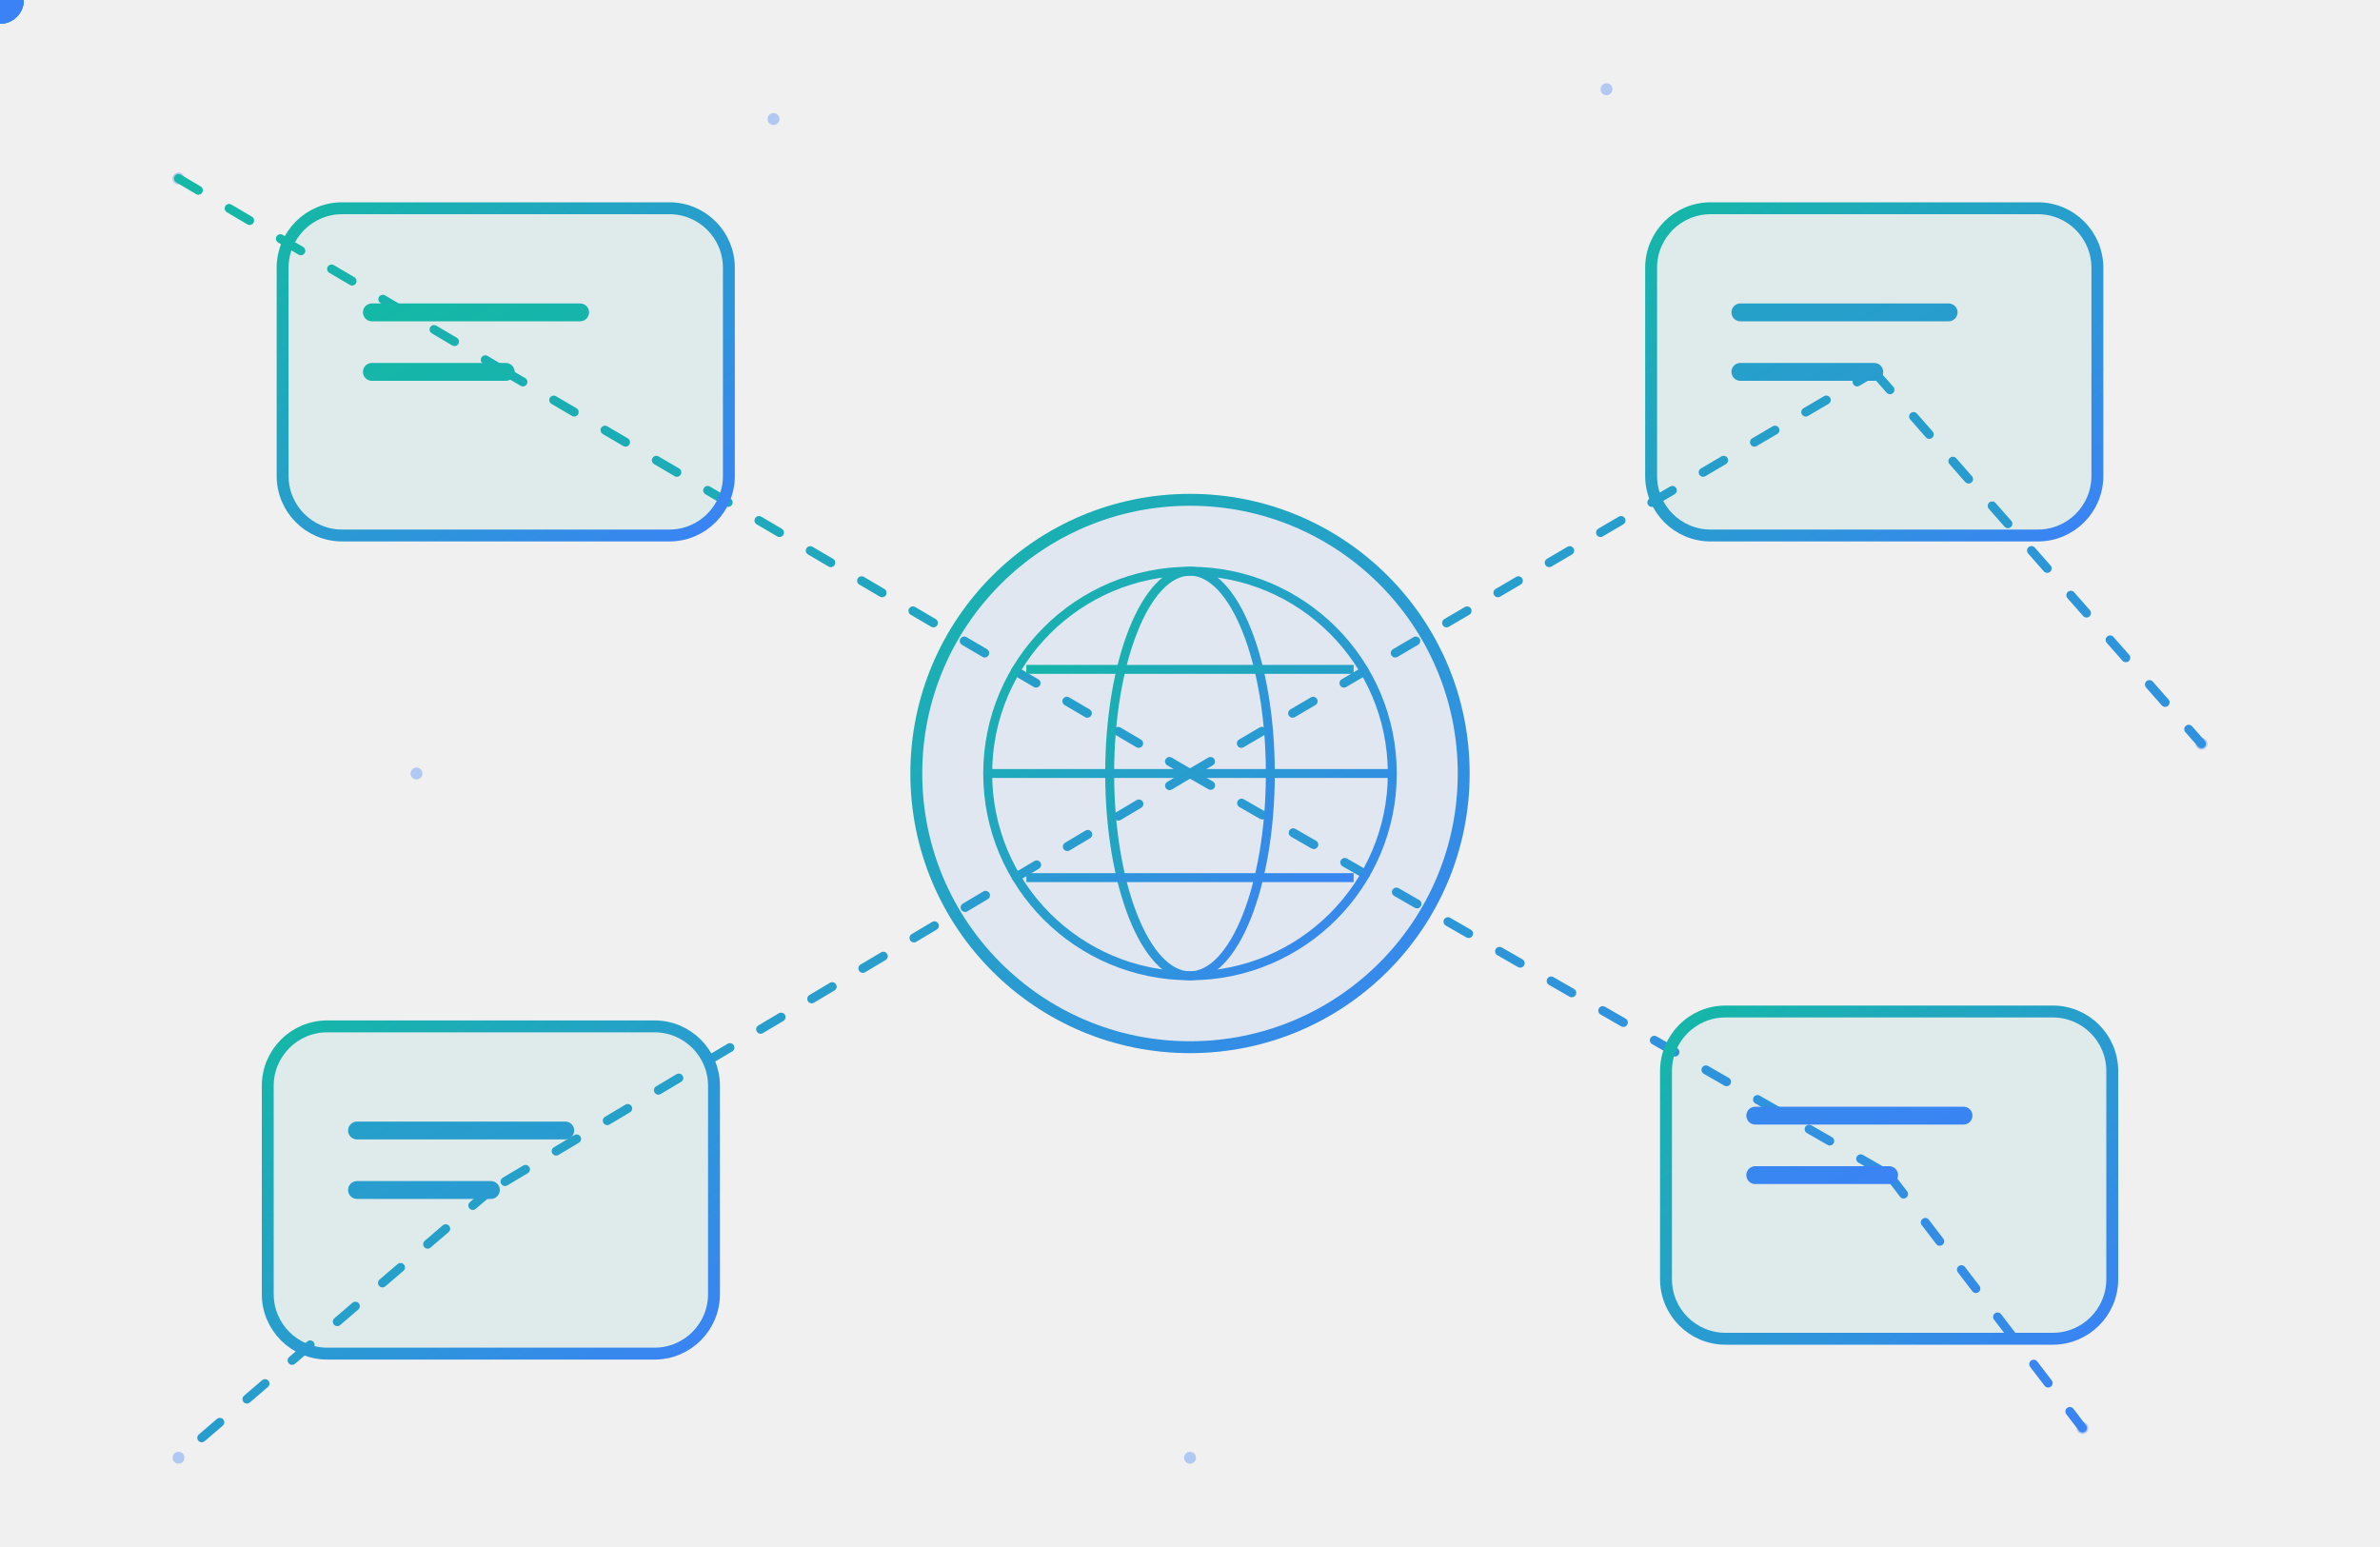
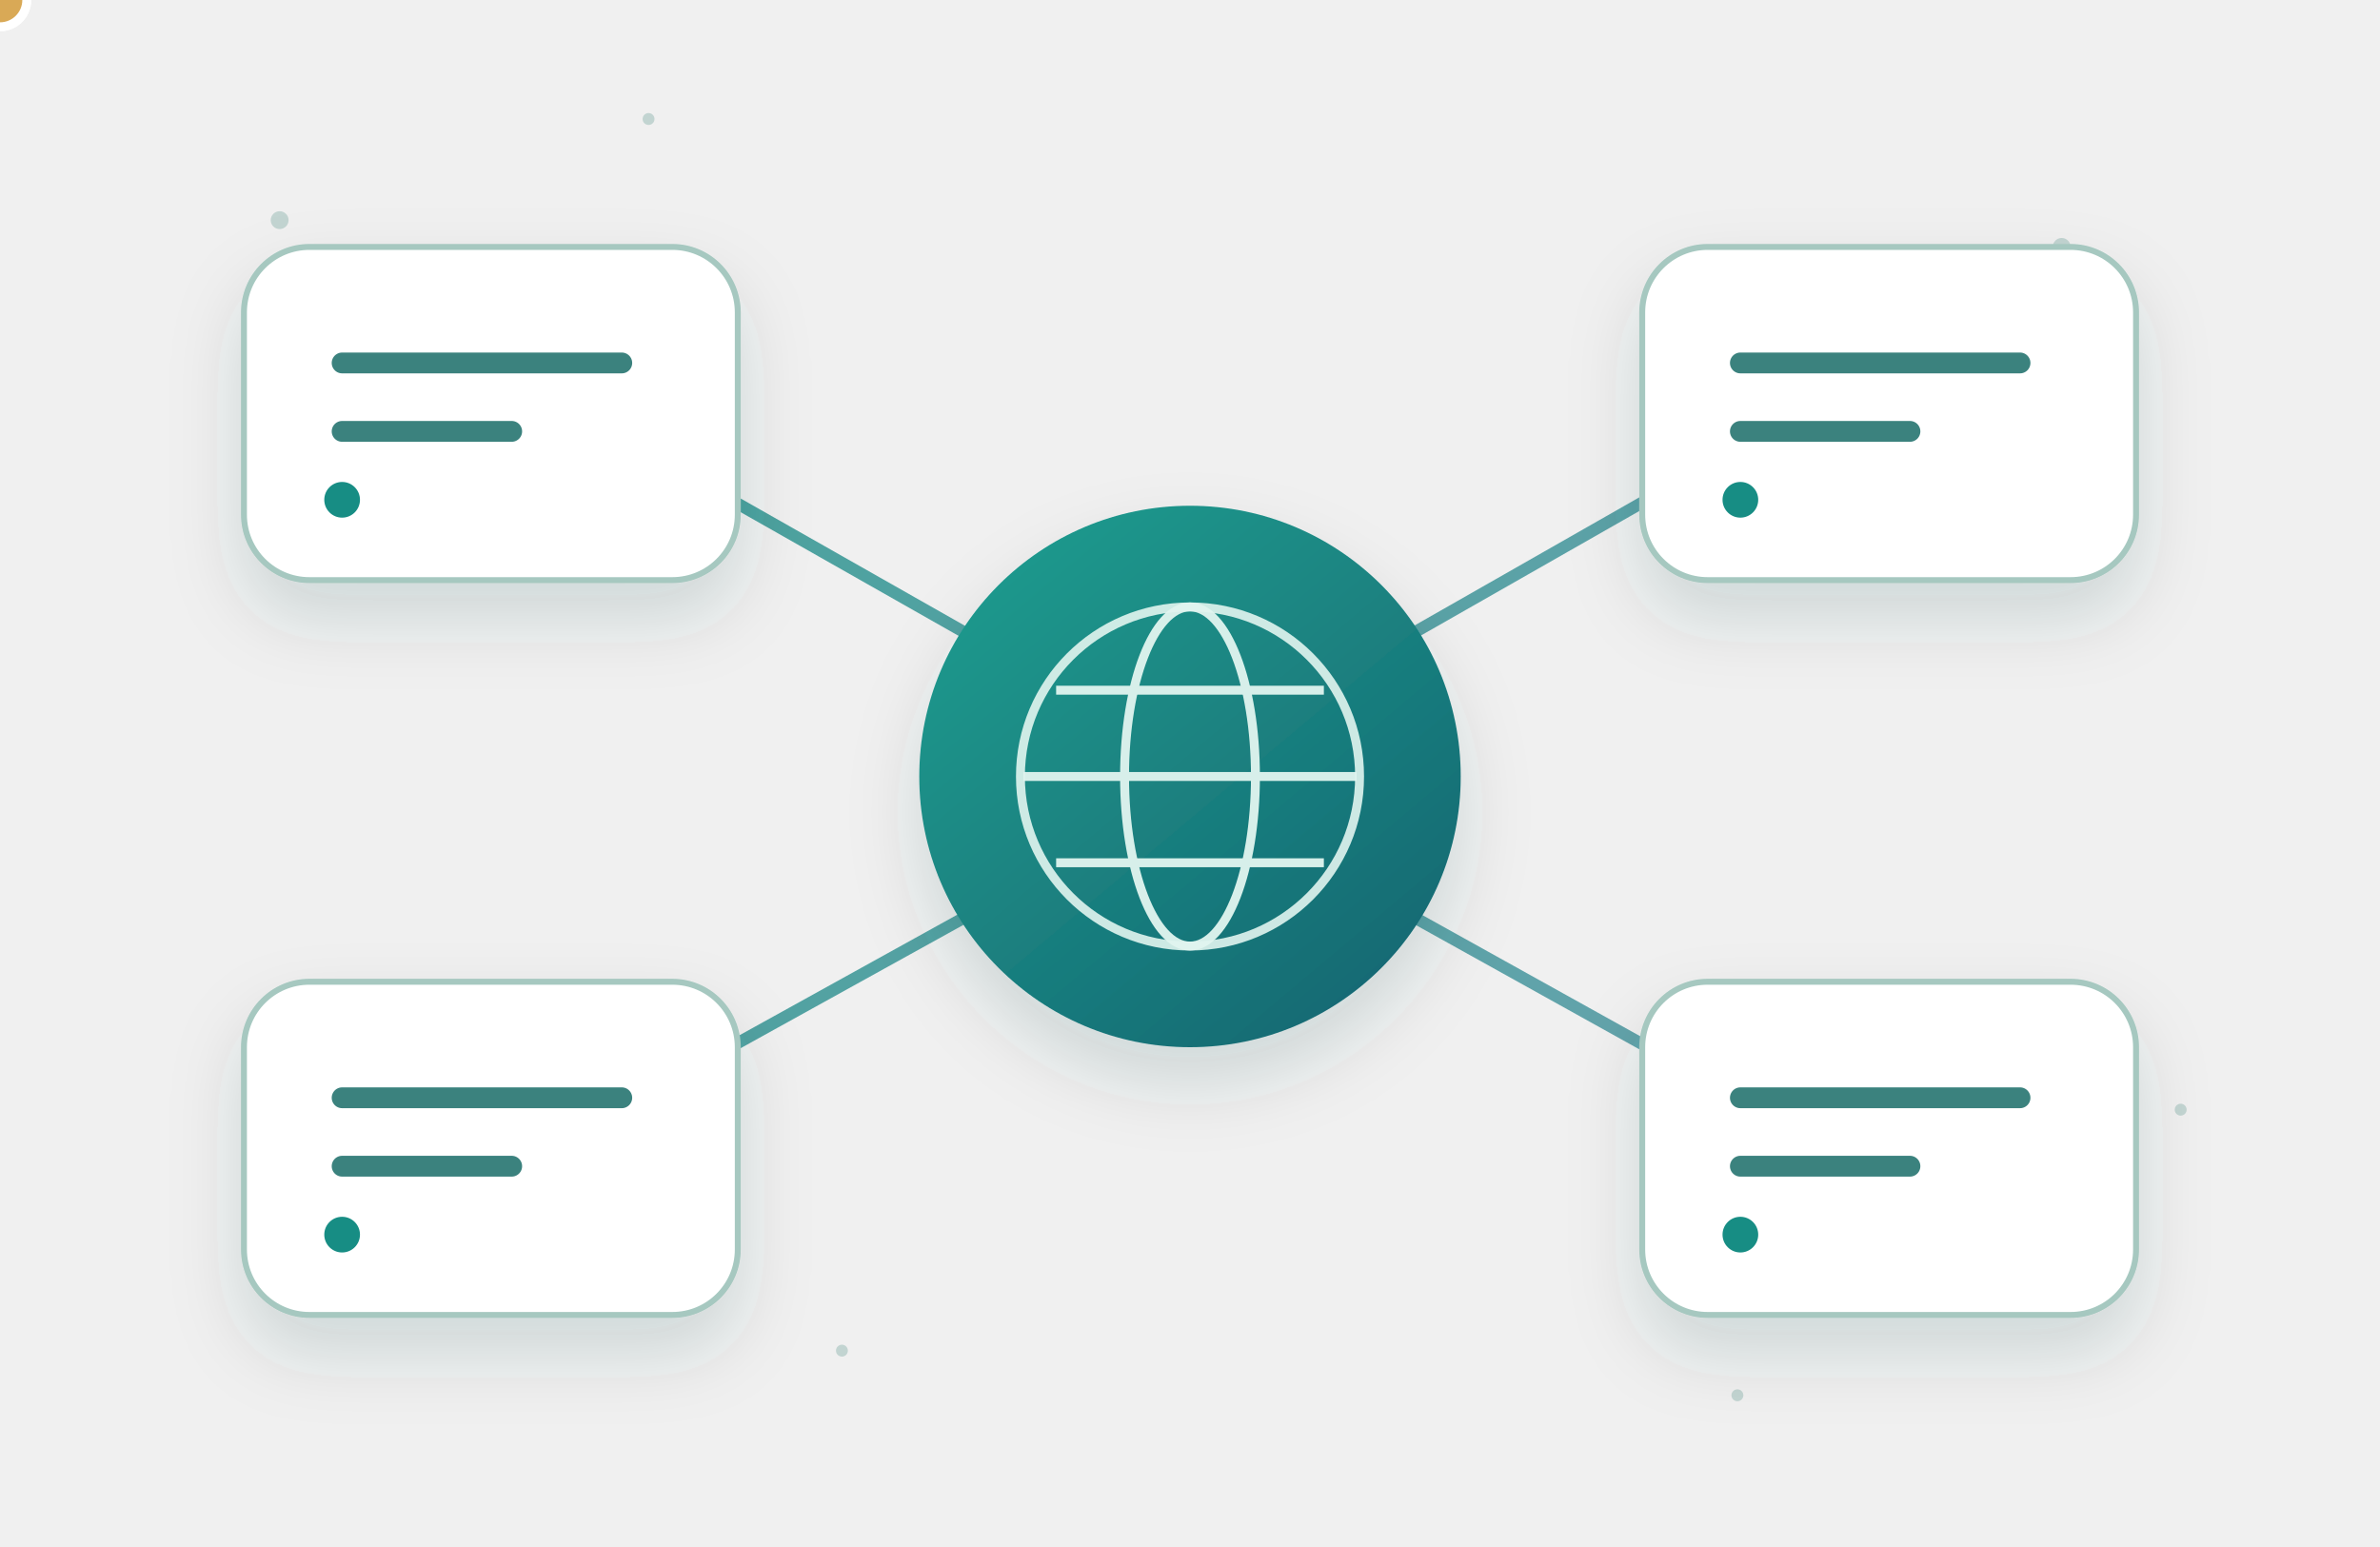
- <svg xmlns="http://www.w3.org/2000/svg" viewBox="0 0 800 520" fill="none">
+ <svg xmlns="http://www.w3.org/2000/svg" viewBox="0 0 800 520" fill="none" role="img" aria-labelledby="title desc">
  <defs>
-     <linearGradient id="g" x1="0" y1="0" x2="1" y2="1">
-       <stop offset="0" stop-color="#14b8a6" />
-       <stop offset="1" stop-color="#3b82f6" />
+     <linearGradient id="link" x1="120" y1="90" x2="680" y2="430" gradientUnits="userSpaceOnUse">
+       <stop stop-color="#178d84" />
+       <stop offset="1" stop-color="#4b91a0" />
    </linearGradient>
+     <linearGradient id="hub" x1="330" y1="180" x2="460" y2="335" gradientUnits="userSpaceOnUse">
+       <stop stop-color="#1d9b8e" />
+       <stop offset="1" stop-color="#176a73" />
+     </linearGradient>
+     <filter id="shadow" x="-20%" y="-30%" width="140%" height="170%">
+       <feDropShadow dx="0" dy="12" stdDeviation="12" flood-color="#21484b" flood-opacity=".14" />
+     </filter>
  </defs>
-   <g fill="#3b82f6" opacity=".35">
-     <circle cx="60" cy="60" r="2" />
-     <circle cx="140" cy="260" r="2" />
-     <circle cx="260" cy="40" r="2" />
-     <circle cx="540" cy="30" r="2" />
-     <circle cx="740" cy="250" r="2" />
-     <circle cx="700" cy="480" r="2" />
-     <circle cx="400" cy="490" r="2" />
-     <circle cx="60" cy="490" r="2" />
+   <g fill="#7ca9a2" opacity=".4">
+     <circle cx="94" cy="74" r="3" />
+     <circle cx="218" cy="40" r="2" />
+     <circle cx="693" cy="83" r="3" />
+     <circle cx="733" cy="373" r="2" />
+     <circle cx="111" cy="438" r="3" />
+     <circle cx="584" cy="469" r="2" />
+     <circle cx="283" cy="454" r="2" />
  </g>
-   <g stroke="url(#g)" stroke-width="3" stroke-linecap="round" stroke-dasharray="8 12">
-     <path d="M400 260 170 125M400 260 630 125M400 260 165 400M400 260 635 395M170 125 60 60M630 125 740 250M165 400 60 490M635 395 700 480" />
-     <animate attributeName="stroke-dashoffset" from="0" to="-80" dur="4s" repeatCount="indefinite" />
+   <g stroke="url(#link)" stroke-width="4" stroke-linecap="round" opacity=".8">
+     <path d="M399 255 184 133M401 255 615 133M399 267 184 386M401 267 615 386" />
+     <path d="M184 133 106 84M615 133 694 84M184 386 106 436M615 386 694 436" stroke-width="2.5" opacity=".55" />
  </g>
-   <g stroke="url(#g)" stroke-width="4" fill="#14b8a6" fill-opacity=".08">
-     <rect x="95" y="70" width="150" height="110" rx="20" />
-     <rect x="555" y="70" width="150" height="110" rx="20" />
-     <rect x="90" y="345" width="150" height="110" rx="20" />
-     <rect x="560" y="340" width="150" height="110" rx="20" />
+   <g filter="url(#shadow)">
+     <rect x="82" y="83" width="166" height="112" rx="22" fill="#fff" stroke="#a6c8c0" stroke-width="2" />
+     <rect x="552" y="83" width="166" height="112" rx="22" fill="#fff" stroke="#a6c8c0" stroke-width="2" />
+     <rect x="82" y="330" width="166" height="112" rx="22" fill="#fff" stroke="#a6c8c0" stroke-width="2" />
+     <rect x="552" y="330" width="166" height="112" rx="22" fill="#fff" stroke="#a6c8c0" stroke-width="2" />
+     <circle cx="400" cy="261" r="91" fill="url(#hub)" />
  </g>
-   <g stroke="url(#g)" stroke-width="6" stroke-linecap="round">
-     <path d="M125 105h70M125 125h45M585 105h70M585 125h45M120 380h70M120 400h45M590 375h70M590 395h45" />
+   <g stroke="#3b827e" stroke-width="7" stroke-linecap="round">
+     <path d="M115 122h94M115 145h57M585 122h94M585 145h57M115 369h94M115 392h57M585 369h94M585 392h57" />
  </g>
-   <circle cx="400" cy="260" r="92" stroke="url(#g)" stroke-width="4" fill="#3b82f6" fill-opacity=".08" />
-   <circle cx="400" cy="260" r="68" stroke="url(#g)" stroke-width="3" />
-   <g stroke="url(#g)" stroke-width="3">
-     <ellipse cx="400" cy="260" rx="27" ry="68" />
-     <path d="M332 260h136M345 225h110M345 295h110" />
+   <g fill="#178d84">
+     <circle cx="115" cy="168" r="6" />
+     <circle cx="585" cy="168" r="6" />
+     <circle cx="115" cy="415" r="6" />
+     <circle cx="585" cy="415" r="6" />
  </g>
-   <circle r="8" fill="#14b8a6">
-     <animateMotion dur="3s" repeatCount="indefinite" path="M400 260 170 125 400 260" />
-   </circle>
-   <circle r="8" fill="#3b82f6">
-     <animateMotion dur="3.6s" repeatCount="indefinite" path="M400 260 630 125 400 260" />
-   </circle>
-   <circle r="8" fill="#14b8a6">
-     <animateMotion dur="4s" repeatCount="indefinite" path="M400 260 165 400 400 260" />
-   </circle>
-   <circle r="8" fill="#3b82f6">
-     <animateMotion dur="3.3s" repeatCount="indefinite" path="M400 260 635 395 400 260" />
-   </circle>
+   <circle cx="400" cy="261" r="57" stroke="#e1f5ef" stroke-width="3" opacity=".9" />
+   <g stroke="#e1f5ef" stroke-width="3" opacity=".95">
+     <ellipse cx="400" cy="261" rx="22" ry="57" />
+     <path d="M344 261h112M355 232h90M355 290h90" />
+   </g>
+   <g fill="#d9a956" stroke="#fff" stroke-width="3">
+     <circle r="9">
+       <animateMotion dur="3.6s" repeatCount="indefinite" path="M400 261 184 133 400 261" />
+     </circle>
+     <circle r="9">
+       <animateMotion dur="4.1s" repeatCount="indefinite" path="M400 261 615 386 400 261" />
+     </circle>
+   </g>
</svg>
